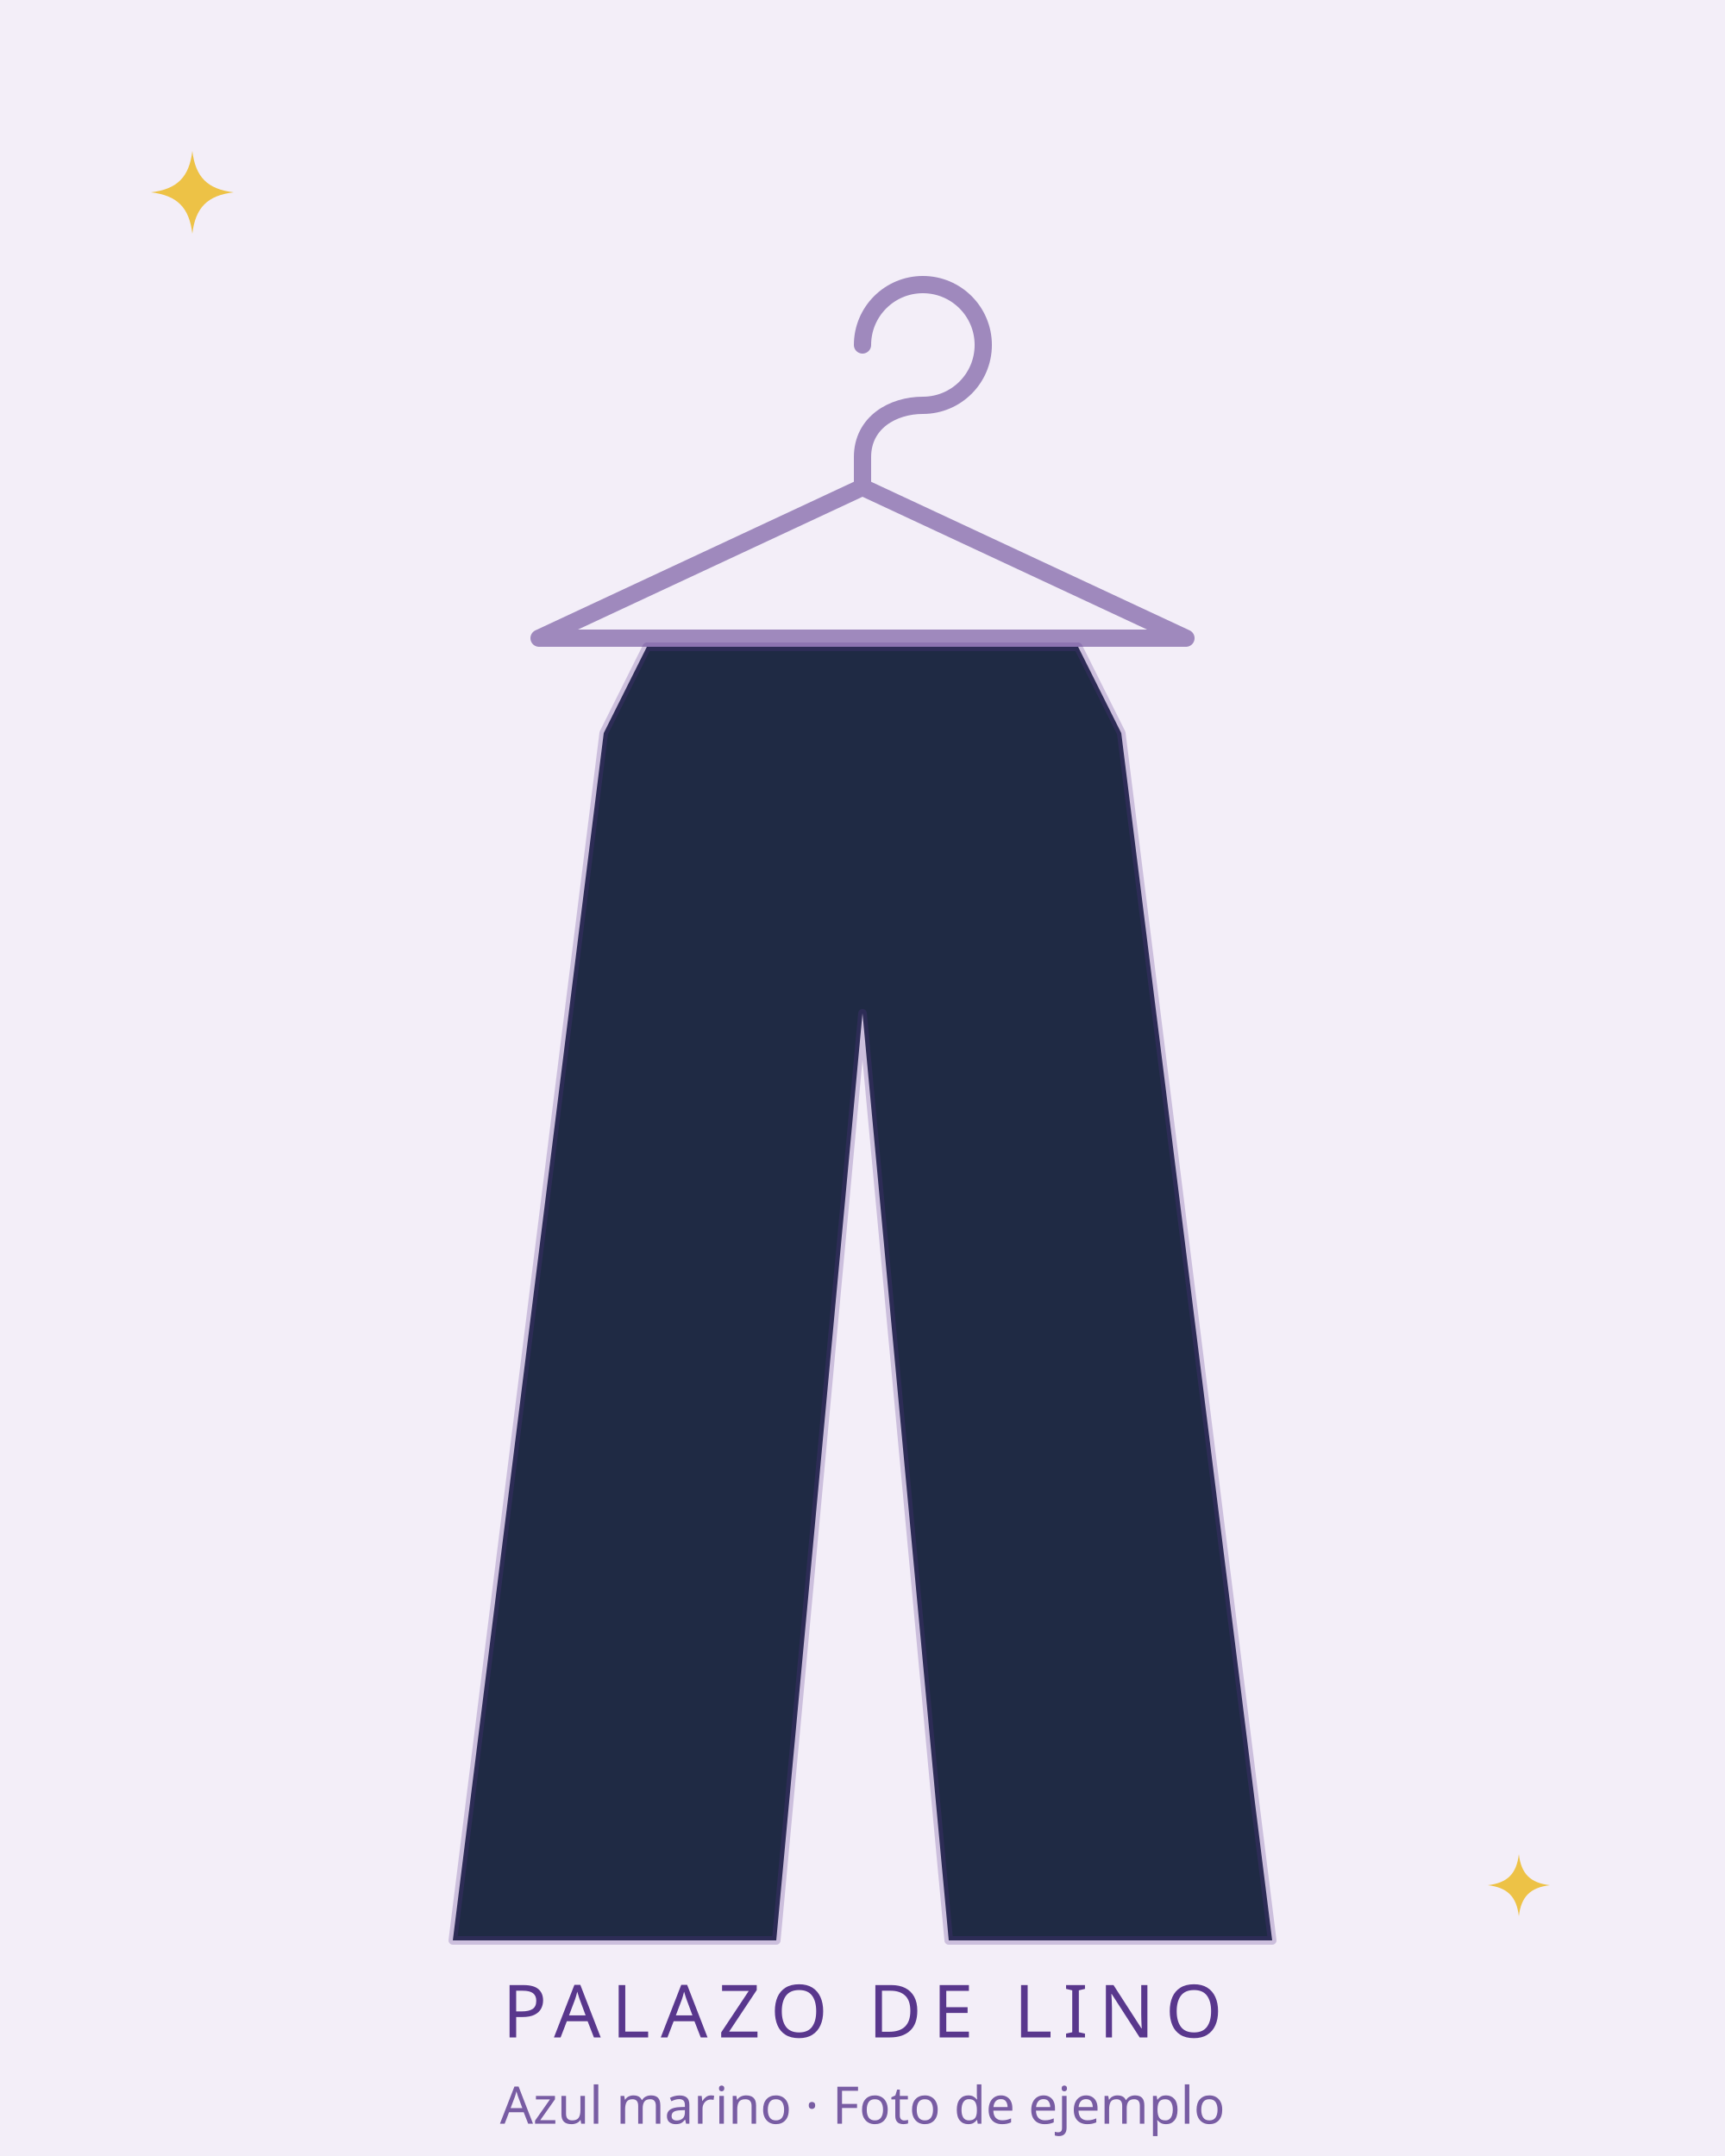
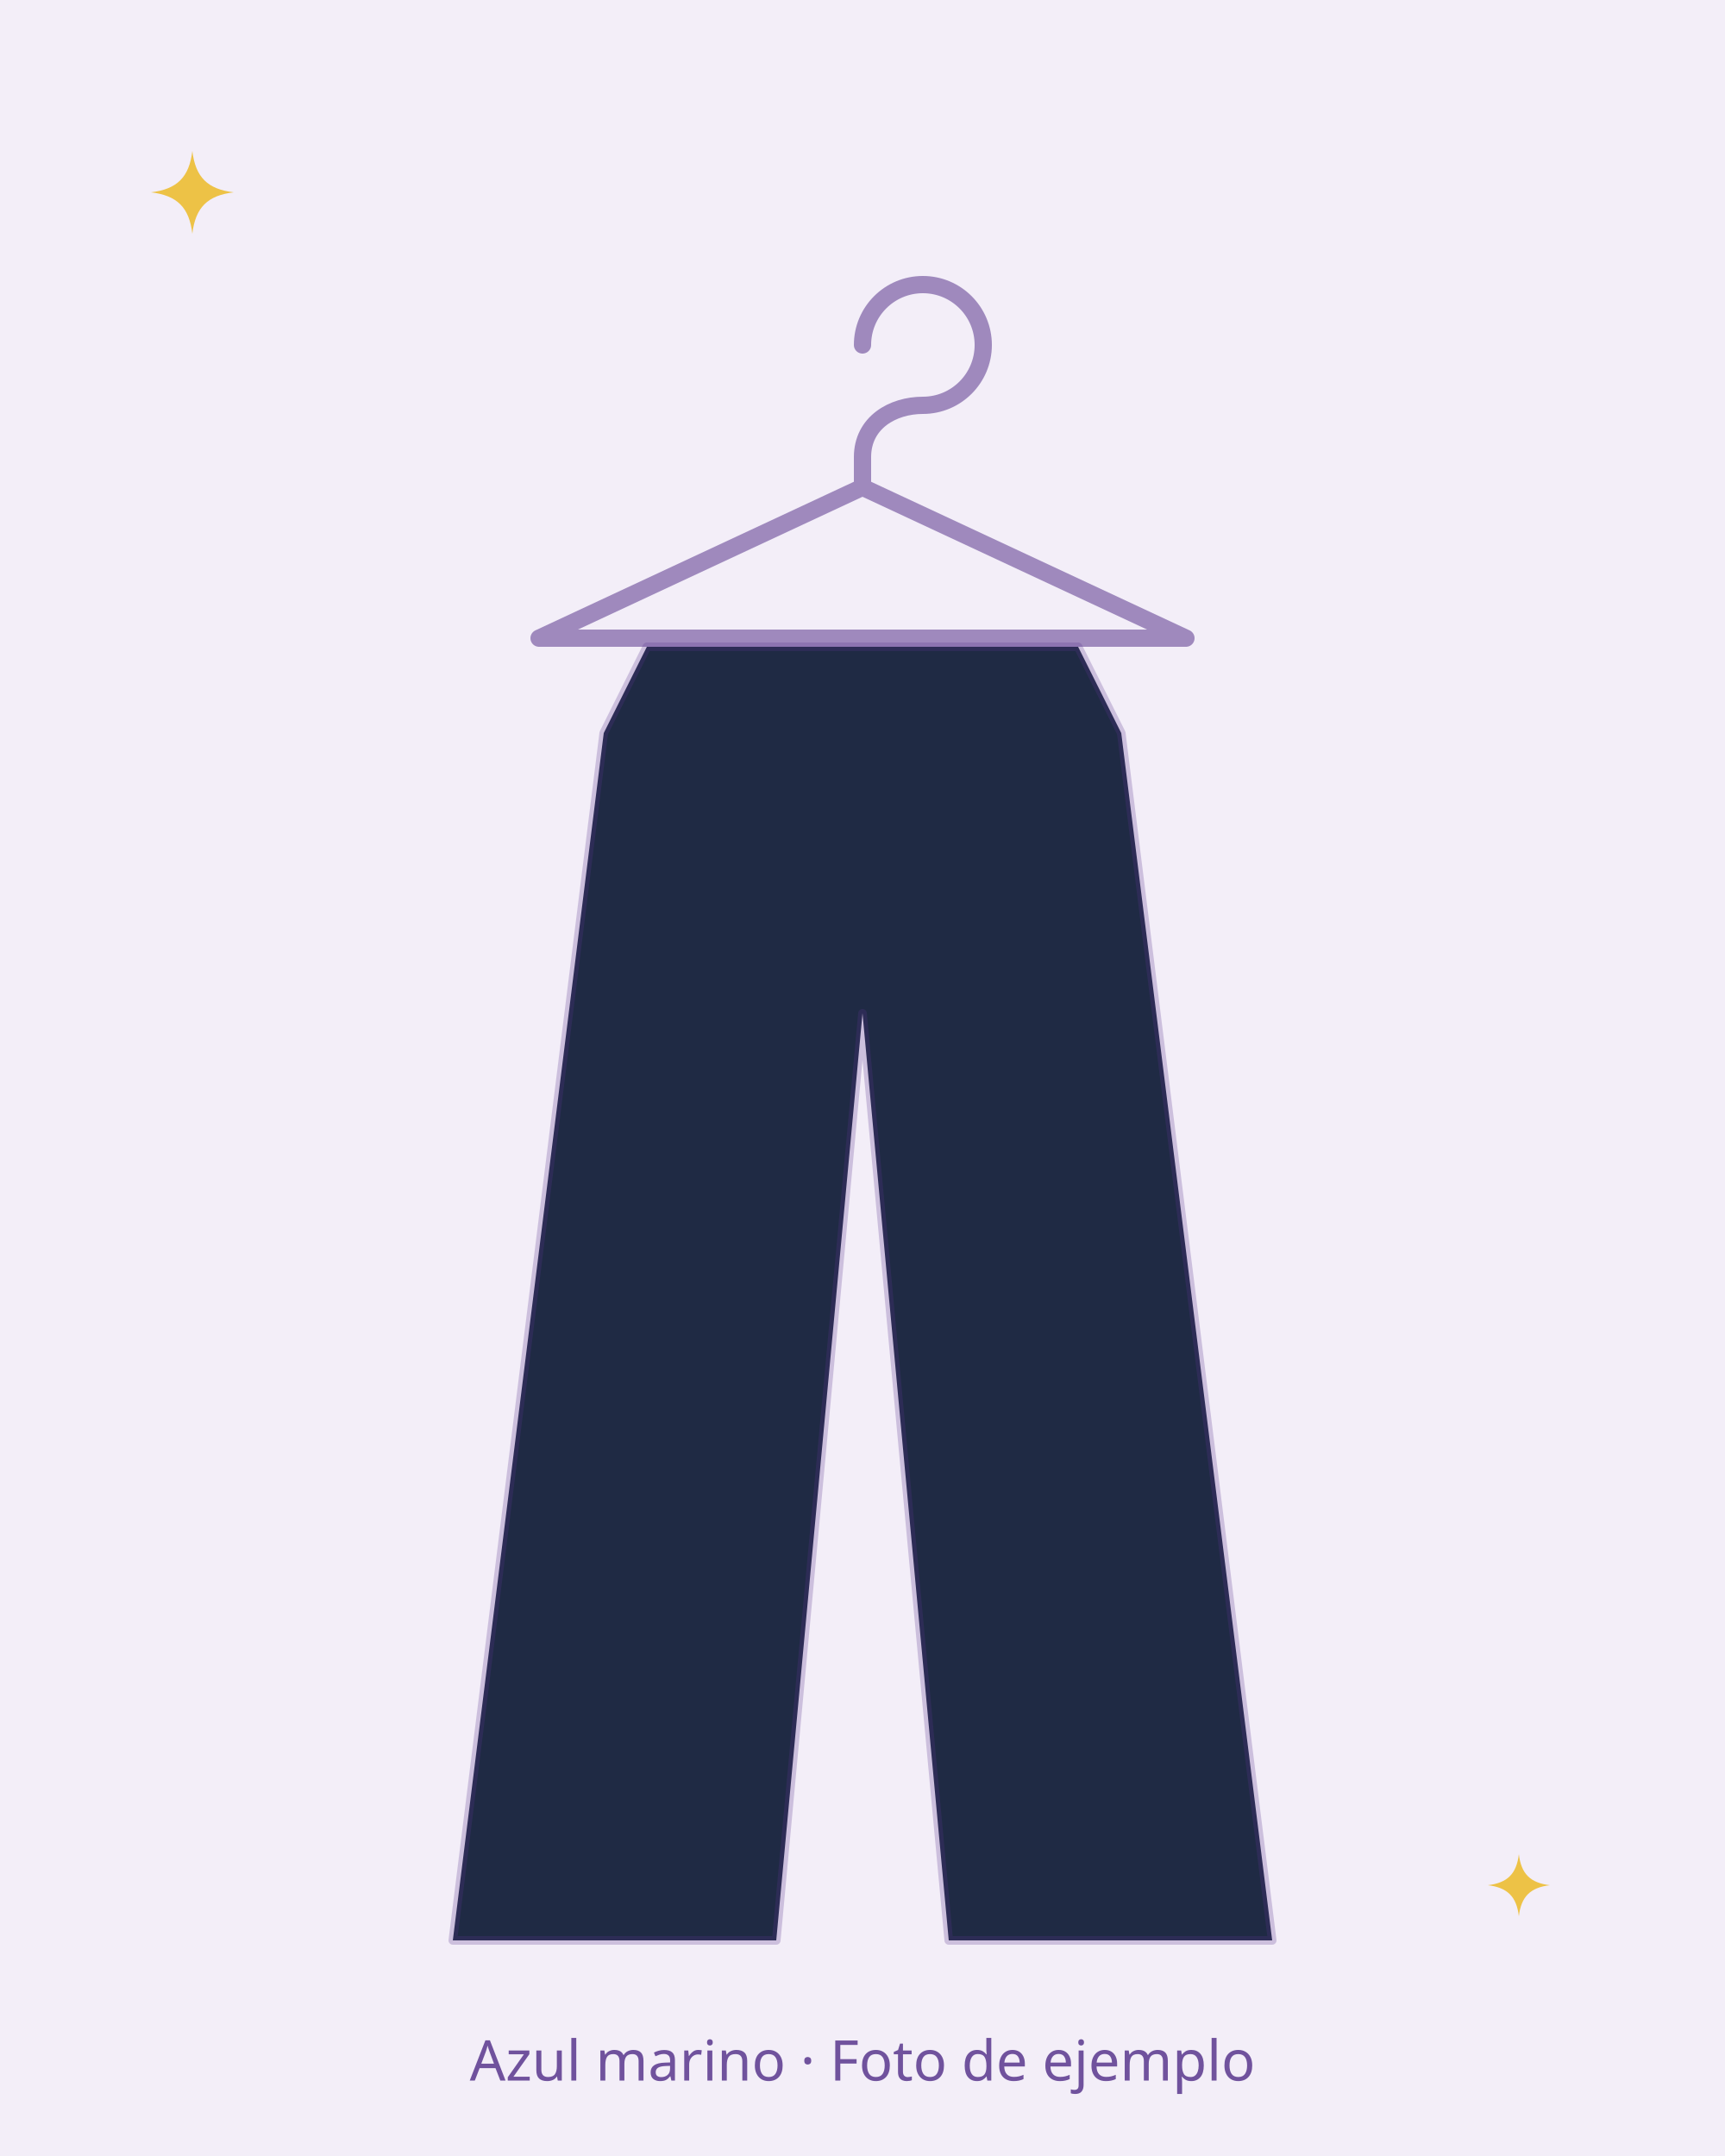
<svg xmlns="http://www.w3.org/2000/svg" viewBox="0 0 800 1000" width="800" height="1000">
  <rect width="800" height="1000" fill="#F3EEF8" />
  <path transform="translate(70 70) scale(1.6)" d="M12 0C12.9 7.6 16.4 11.1 24 12 16.4 12.9 12.9 16.4 12 24 11.1 16.4 7.6 12.9 0 12 7.6 11.1 11.1 7.6 12 0Z" fill="#EDC246" />
  <path transform="translate(690 860) scale(1.2)" d="M12 0C12.9 7.6 16.4 11.1 24 12 16.4 12.9 12.9 16.4 12 24 11.1 16.4 7.6 12.9 0 12 7.6 11.1 11.1 7.6 12 0Z" fill="#EDC246" />
  <path d="M400 160 a28 28 0 1 1 28 28 c-14 0 -28 8 -28 24 v14 l-150 70 h300 l-150 -70" fill="none" stroke="#59378D" stroke-width="8" stroke-linecap="round" stroke-linejoin="round" opacity="0.55" />
  <g>
    <path d="M300 300 H500 L520 340 L590 900 H440 L400 470 L360 900 H210 L280 340 Z" fill="#1F2A44" stroke="#59378D" stroke-opacity="0.25" stroke-width="4" stroke-linejoin="round" />
  </g>
-   <text x="400" y="945" text-anchor="middle" font-family="Josefin Sans, Montserrat, sans-serif" font-size="34" letter-spacing="5" fill="#59378D">PALAZO DE LINO</text>
-   <text x="400" y="985" text-anchor="middle" font-family="Montserrat, sans-serif" font-size="24" fill="#59378D" opacity="0.8">Azul marino · Foto de ejemplo</text>
+   <text x="400" y="965" text-anchor="middle" font-family="Montserrat, sans-serif" font-size="26" fill="#59378D" opacity="0.85">Azul marino · Foto de ejemplo</text>
</svg>
